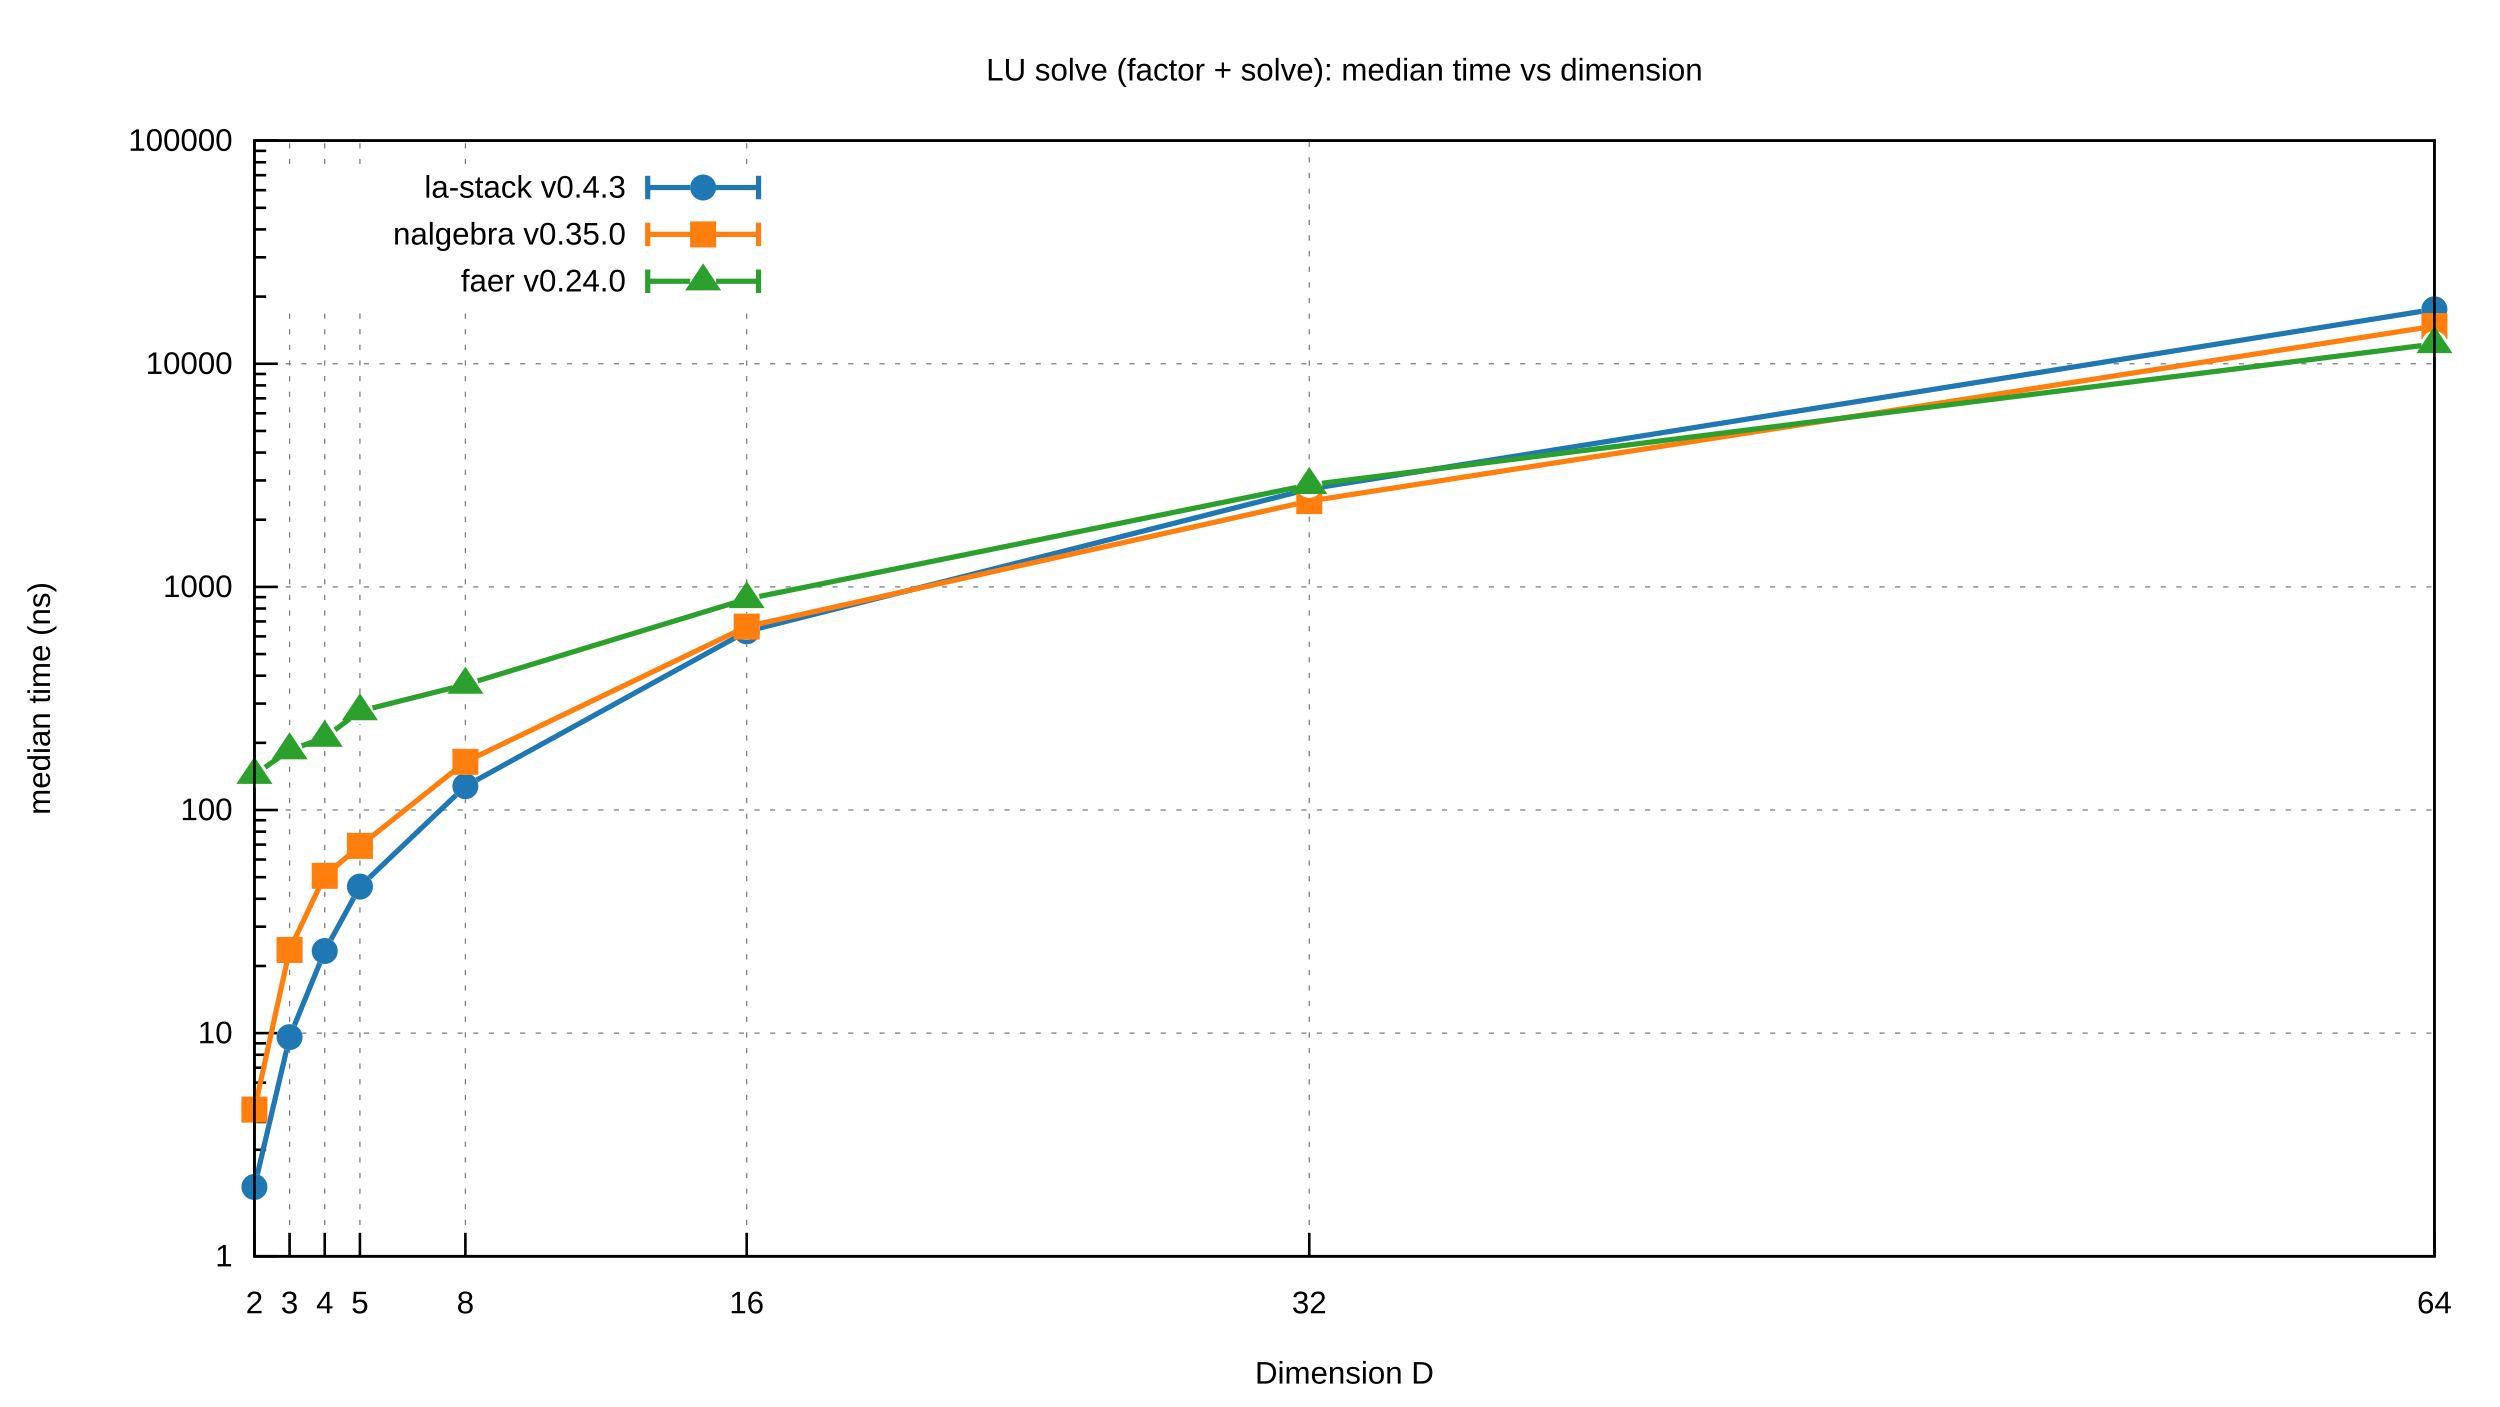
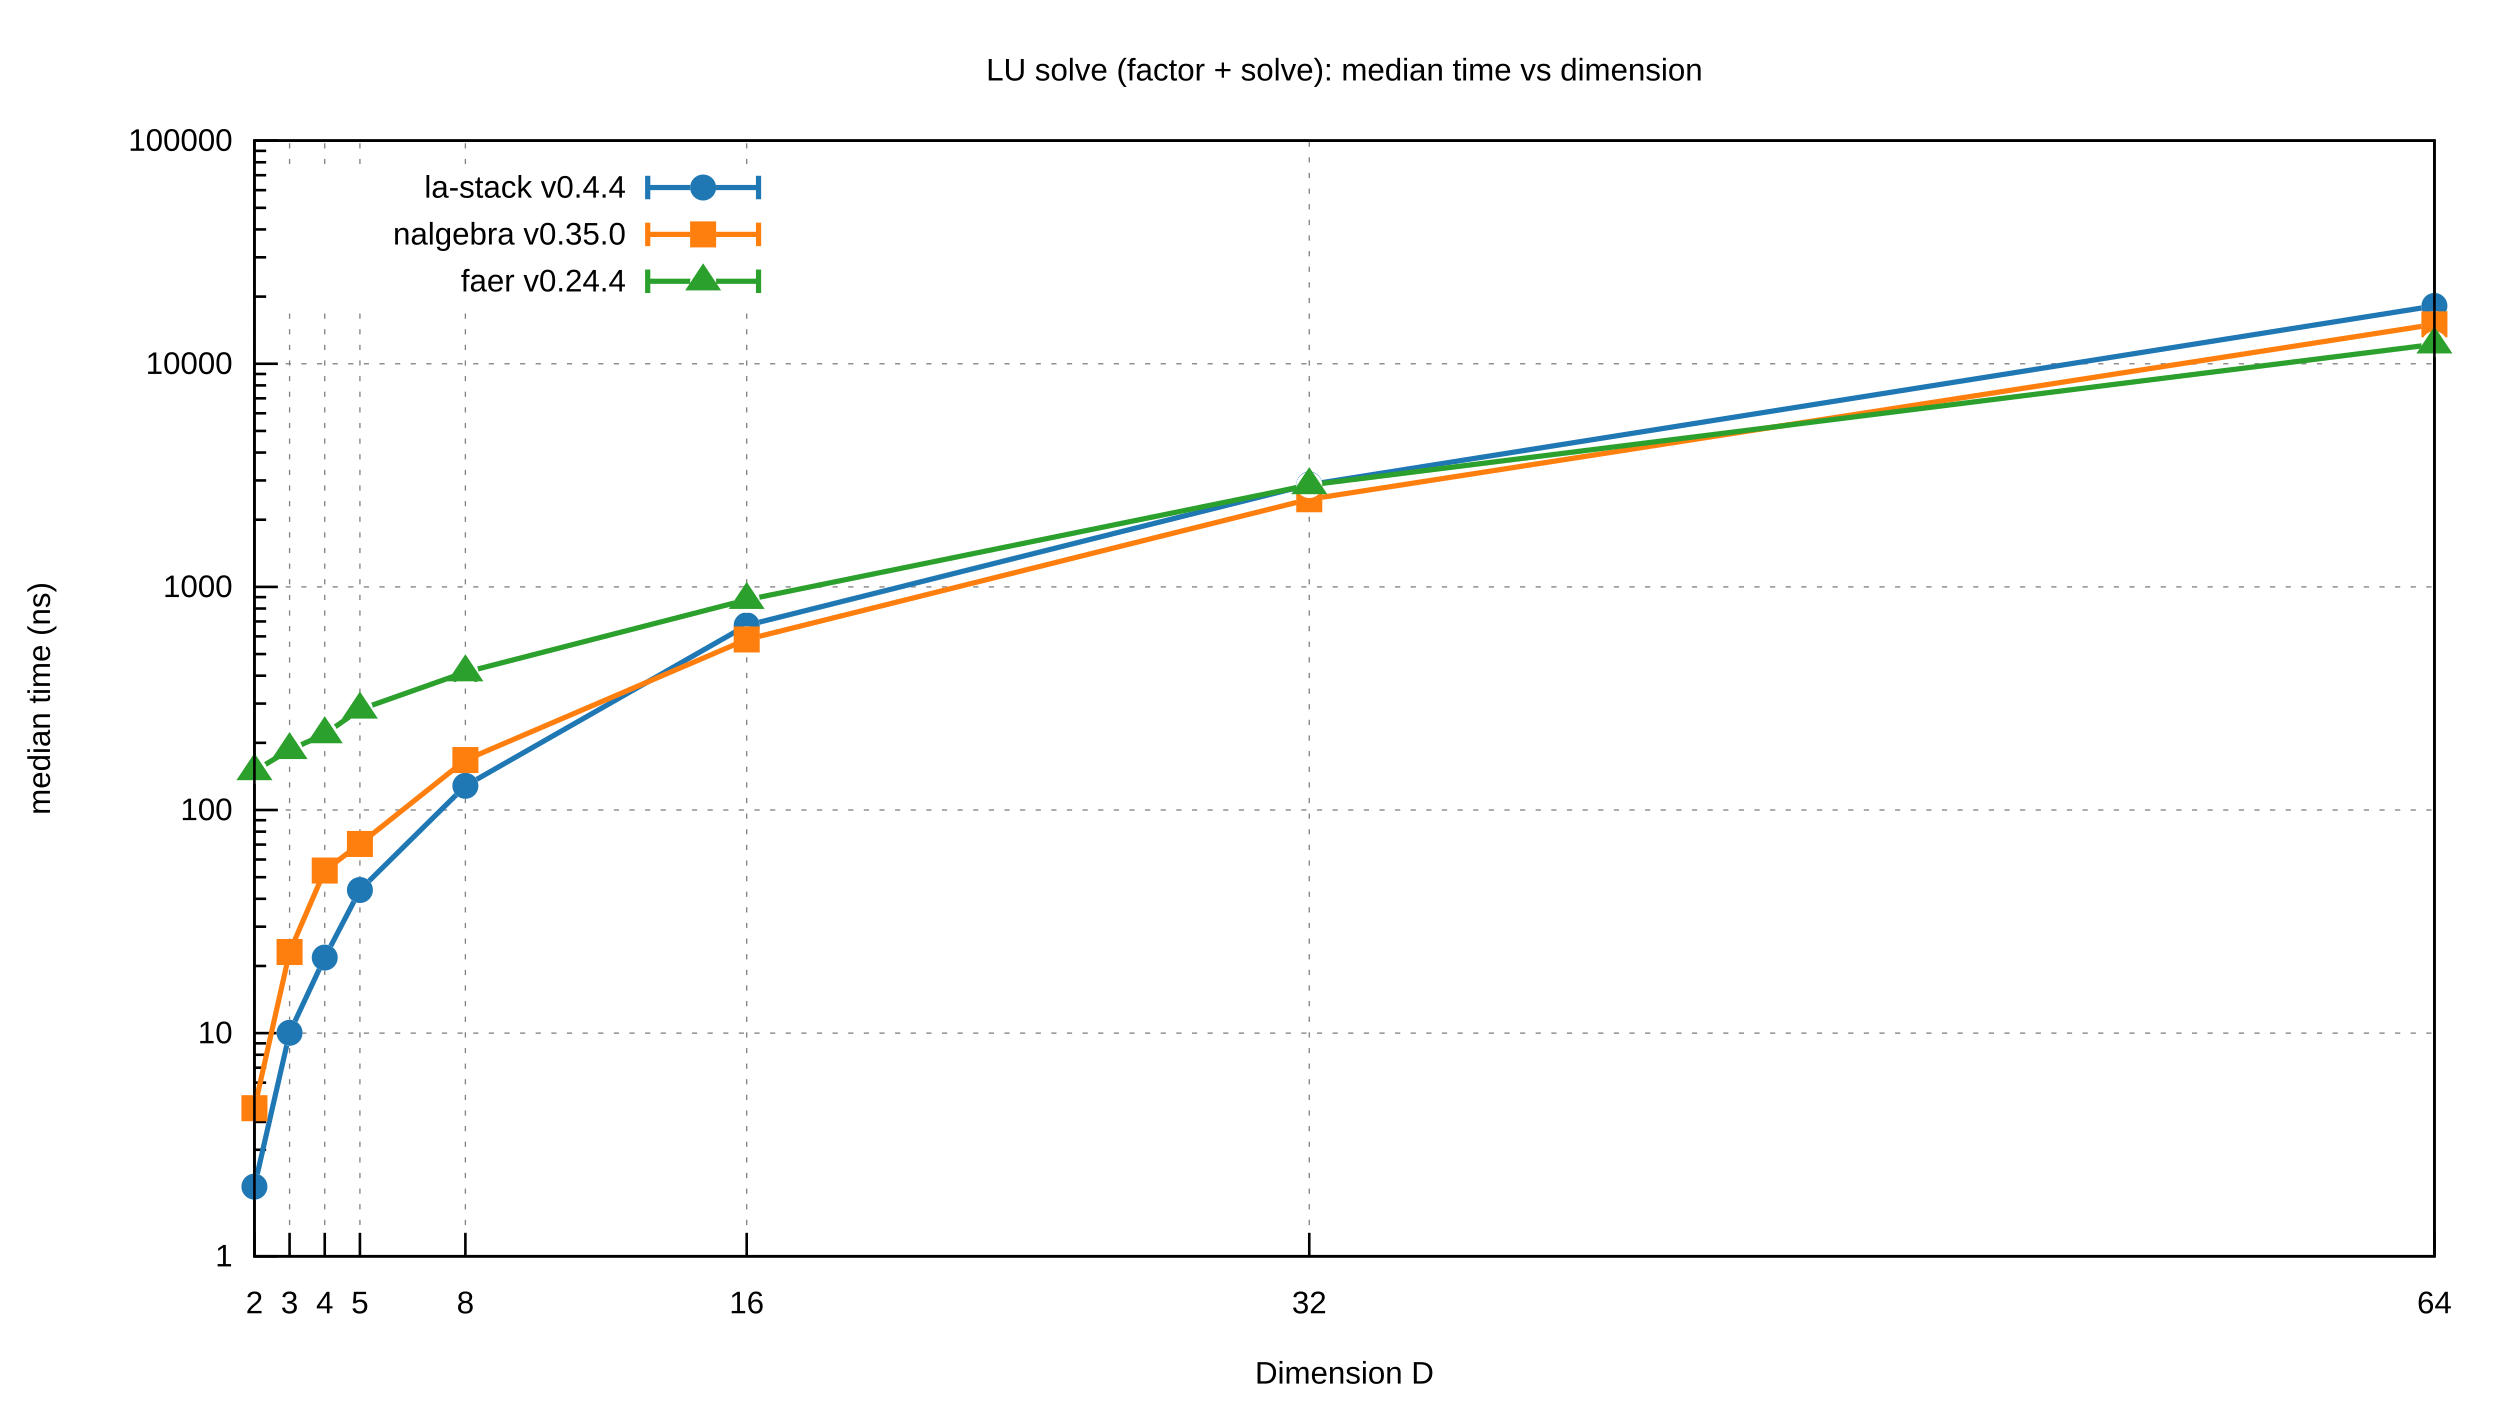
<svg xmlns="http://www.w3.org/2000/svg" xmlns:xlink="http://www.w3.org/1999/xlink" width="960" height="540" viewBox="0 0 960 540">
  <g id="gnuplot_canvas">
    <rect x="0" y="0" width="960" height="540" fill="none" />
    <defs>
      <circle id="gpDot" r="0.5" stroke-width="0.5" stroke="currentColor" />
      <path id="gpPt0" stroke-width="0.222" stroke="currentColor" d="M-1,0 h2 M0,-1 v2" />
      <path id="gpPt1" stroke-width="0.222" stroke="currentColor" d="M-1,-1 L1,1 M1,-1 L-1,1" />
      <path id="gpPt2" stroke-width="0.222" stroke="currentColor" d="M-1,0 L1,0 M0,-1 L0,1 M-1,-1 L1,1 M-1,1 L1,-1" />
      <rect id="gpPt3" stroke-width="0.222" stroke="currentColor" x="-1" y="-1" width="2" height="2" />
      <rect id="gpPt4" stroke-width="0.222" stroke="currentColor" fill="currentColor" x="-1" y="-1" width="2" height="2" />
      <circle id="gpPt5" stroke-width="0.222" stroke="currentColor" cx="0" cy="0" r="1" />
      <use xlink:href="#gpPt5" id="gpPt6" fill="currentColor" stroke="none" />
      <path id="gpPt7" stroke-width="0.222" stroke="currentColor" d="M0,-1.33 L-1.33,0.67 L1.33,0.67 z" />
      <use xlink:href="#gpPt7" id="gpPt8" fill="currentColor" stroke="none" />
      <use xlink:href="#gpPt7" id="gpPt9" stroke="currentColor" transform="rotate(180)" />
      <use xlink:href="#gpPt9" id="gpPt10" fill="currentColor" stroke="none" />
      <use xlink:href="#gpPt3" id="gpPt11" stroke="currentColor" transform="rotate(45)" />
      <use xlink:href="#gpPt11" id="gpPt12" fill="currentColor" stroke="none" />
      <path id="gpPt13" stroke-width="0.222" stroke="currentColor" d="M0,1.330 L1.265,0.411 L0.782,-1.067 L-0.782,-1.076 L-1.265,0.411 z" />
      <use xlink:href="#gpPt13" id="gpPt14" fill="currentColor" stroke="none" />
      <filter id="textbox" filterUnits="objectBoundingBox" x="0" y="0" height="1" width="1">
        <feFlood flood-color="white" flood-opacity="1" result="bgnd" />
        <feComposite in="SourceGraphic" in2="bgnd" operator="atop" />
      </filter>
      <filter id="greybox" filterUnits="objectBoundingBox" x="0" y="0" height="1" width="1">
        <feFlood flood-color="lightgrey" flood-opacity="1" result="grey" />
        <feComposite in="SourceGraphic" in2="grey" operator="atop" />
      </filter>
    </defs>
    <g fill="none" color="white" stroke="currentColor" stroke-width="1.00" stroke-linecap="butt" stroke-linejoin="miter">
</g>
    <g fill="none" color="black" stroke="currentColor" stroke-width="1.00" stroke-linecap="butt" stroke-linejoin="miter">
</g>
    <g fill="none" color="black" stroke="black" stroke-width="0.50" stroke-linecap="butt" stroke-linejoin="miter">
</g>
    <g fill="none" color="gray" stroke="currentColor" stroke-width="0.50" stroke-linecap="butt" stroke-linejoin="miter">
      <path stroke="gray" stroke-dasharray="2,4" class="gridline" d="M97.70,482.40 L934.82,482.40  " />
    </g>
    <g fill="none" color="gray" stroke="gray" stroke-width="1.00" stroke-linecap="butt" stroke-linejoin="miter">
</g>
    <g fill="none" color="black" stroke="currentColor" stroke-width="1.00" stroke-linecap="butt" stroke-linejoin="miter">
      <path stroke="black" d="M97.70,482.40 L106.70,482.40  " />
      <g transform="translate(89.31,486.30)" stroke="none" fill="black" font-family="Arial" font-size="12.00" text-anchor="end">
        <text> 1</text>
      </g>
    </g>
    <g fill="none" color="black" stroke="currentColor" stroke-width="1.00" stroke-linecap="butt" stroke-linejoin="miter">
      <path stroke="black" d="M97.70,456.61 L102.20,456.61 M97.70,441.52 L102.20,441.52 M97.70,430.82 L102.20,430.82 M97.70,422.51 L102.20,422.51   M97.70,415.73 L102.20,415.73 M97.70,409.99 L102.20,409.99 M97.70,405.03 L102.20,405.03 M97.70,400.64 L102.20,400.64    " />
    </g>
    <g fill="none" color="black" stroke="black" stroke-width="0.50" stroke-linecap="butt" stroke-linejoin="miter">
</g>
    <g fill="none" color="gray" stroke="currentColor" stroke-width="0.50" stroke-linecap="butt" stroke-linejoin="miter">
      <path stroke="gray" stroke-dasharray="2,4" class="gridline" d="M97.70,396.72 L934.82,396.72  " />
    </g>
    <g fill="none" color="gray" stroke="gray" stroke-width="1.00" stroke-linecap="butt" stroke-linejoin="miter">
</g>
    <g fill="none" color="black" stroke="currentColor" stroke-width="1.00" stroke-linecap="butt" stroke-linejoin="miter">
      <path stroke="black" d="M97.70,396.72 L106.70,396.72  " />
      <g transform="translate(89.31,400.62)" stroke="none" fill="black" font-family="Arial" font-size="12.00" text-anchor="end">
        <text> 10</text>
      </g>
    </g>
    <g fill="none" color="black" stroke="currentColor" stroke-width="1.00" stroke-linecap="butt" stroke-linejoin="miter">
      <path stroke="black" d="M97.70,370.93 L102.20,370.93 M97.70,355.84 L102.20,355.84 M97.70,345.14 L102.20,345.14 M97.70,336.84 L102.20,336.84   M97.70,330.05 L102.20,330.05 M97.70,324.32 L102.20,324.32 M97.70,319.35 L102.20,319.35 M97.70,314.96 L102.20,314.96    " />
    </g>
    <g fill="none" color="black" stroke="black" stroke-width="0.50" stroke-linecap="butt" stroke-linejoin="miter">
</g>
    <g fill="none" color="gray" stroke="currentColor" stroke-width="0.50" stroke-linecap="butt" stroke-linejoin="miter">
      <path stroke="gray" stroke-dasharray="2,4" class="gridline" d="M97.70,311.04 L934.82,311.04  " />
    </g>
    <g fill="none" color="gray" stroke="gray" stroke-width="1.00" stroke-linecap="butt" stroke-linejoin="miter">
</g>
    <g fill="none" color="black" stroke="currentColor" stroke-width="1.00" stroke-linecap="butt" stroke-linejoin="miter">
      <path stroke="black" d="M97.70,311.04 L106.70,311.04  " />
      <g transform="translate(89.31,314.94)" stroke="none" fill="black" font-family="Arial" font-size="12.00" text-anchor="end">
        <text> 100</text>
      </g>
    </g>
    <g fill="none" color="black" stroke="currentColor" stroke-width="1.00" stroke-linecap="butt" stroke-linejoin="miter">
      <path stroke="black" d="M97.70,285.25 L102.20,285.25 M97.70,270.17 L102.20,270.17 M97.70,259.46 L102.20,259.46 M97.70,251.16 L102.20,251.16   M97.70,244.37 L102.20,244.37 M97.70,238.64 L102.20,238.64 M97.70,233.67 L102.20,233.67 M97.70,229.29 L102.20,229.29    " />
    </g>
    <g fill="none" color="black" stroke="black" stroke-width="0.50" stroke-linecap="butt" stroke-linejoin="miter">
</g>
    <g fill="none" color="gray" stroke="currentColor" stroke-width="0.50" stroke-linecap="butt" stroke-linejoin="miter">
      <path stroke="gray" stroke-dasharray="2,4" class="gridline" d="M97.70,225.37 L934.82,225.37  " />
    </g>
    <g fill="none" color="gray" stroke="gray" stroke-width="1.00" stroke-linecap="butt" stroke-linejoin="miter">
</g>
    <g fill="none" color="black" stroke="currentColor" stroke-width="1.00" stroke-linecap="butt" stroke-linejoin="miter">
      <path stroke="black" d="M97.70,225.37 L106.70,225.37  " />
      <g transform="translate(89.31,229.27)" stroke="none" fill="black" font-family="Arial" font-size="12.00" text-anchor="end">
        <text> 1000</text>
      </g>
    </g>
    <g fill="none" color="black" stroke="currentColor" stroke-width="1.00" stroke-linecap="butt" stroke-linejoin="miter">
      <path stroke="black" d="M97.70,199.57 L102.20,199.57 M97.70,184.49 L102.20,184.49 M97.70,173.78 L102.20,173.78 M97.70,165.48 L102.20,165.48   M97.70,158.70 L102.20,158.70 M97.70,152.96 L102.20,152.96 M97.70,147.99 L102.20,147.99 M97.70,143.61 L102.20,143.61    " />
    </g>
    <g fill="none" color="black" stroke="black" stroke-width="0.50" stroke-linecap="butt" stroke-linejoin="miter">
</g>
    <g fill="none" color="gray" stroke="currentColor" stroke-width="0.50" stroke-linecap="butt" stroke-linejoin="miter">
      <path stroke="gray" stroke-dasharray="2,4" class="gridline" d="M97.70,139.69 L934.82,139.69  " />
    </g>
    <g fill="none" color="gray" stroke="gray" stroke-width="1.00" stroke-linecap="butt" stroke-linejoin="miter">
</g>
    <g fill="none" color="black" stroke="currentColor" stroke-width="1.00" stroke-linecap="butt" stroke-linejoin="miter">
      <path stroke="black" d="M97.70,139.69 L106.70,139.69  " />
      <g transform="translate(89.31,143.59)" stroke="none" fill="black" font-family="Arial" font-size="12.00" text-anchor="end">
        <text> 10000</text>
      </g>
    </g>
    <g fill="none" color="black" stroke="currentColor" stroke-width="1.00" stroke-linecap="butt" stroke-linejoin="miter">
      <path stroke="black" d="M97.70,113.90 L102.20,113.90 M97.70,98.81 L102.20,98.81 M97.70,88.10 L102.20,88.10 M97.70,79.80 L102.20,79.80   M97.70,73.02 L102.20,73.02 M97.70,67.28 L102.20,67.28 M97.70,62.31 L102.20,62.31 M97.70,57.93 L102.20,57.93    " />
    </g>
    <g fill="none" color="black" stroke="black" stroke-width="0.50" stroke-linecap="butt" stroke-linejoin="miter">
</g>
    <g fill="none" color="gray" stroke="currentColor" stroke-width="0.50" stroke-linecap="butt" stroke-linejoin="miter">
      <path stroke="gray" stroke-dasharray="2,4" class="gridline" d="M97.70,54.01 L934.82,54.01  " />
    </g>
    <g fill="none" color="gray" stroke="gray" stroke-width="1.00" stroke-linecap="butt" stroke-linejoin="miter">
</g>
    <g fill="none" color="black" stroke="currentColor" stroke-width="1.00" stroke-linecap="butt" stroke-linejoin="miter">
      <path stroke="black" d="M97.70,54.01 L106.70,54.01  " />
      <g transform="translate(89.31,57.91)" stroke="none" fill="black" font-family="Arial" font-size="12.00" text-anchor="end">
        <text> 100000</text>
      </g>
    </g>
    <g fill="none" color="black" stroke="currentColor" stroke-width="1.00" stroke-linecap="butt" stroke-linejoin="miter">
</g>
    <g fill="none" color="black" stroke="black" stroke-width="0.50" stroke-linecap="butt" stroke-linejoin="miter">
</g>
    <g fill="none" color="gray" stroke="currentColor" stroke-width="0.50" stroke-linecap="butt" stroke-linejoin="miter">
      <path stroke="gray" stroke-dasharray="2,4" class="gridline" d="M97.70,482.40 L97.70,54.01  " />
    </g>
    <g fill="none" color="gray" stroke="gray" stroke-width="1.00" stroke-linecap="butt" stroke-linejoin="miter">
</g>
    <g fill="none" color="black" stroke="currentColor" stroke-width="1.00" stroke-linecap="butt" stroke-linejoin="miter">
      <path stroke="black" d="M97.70,482.40 L97.70,473.40  " />
      <g transform="translate(97.70,504.30)" stroke="none" fill="black" font-family="Arial" font-size="12.00" text-anchor="middle">
        <text> 2</text>
      </g>
    </g>
    <g fill="none" color="black" stroke="currentColor" stroke-width="1.00" stroke-linecap="butt" stroke-linejoin="miter">
</g>
    <g fill="none" color="black" stroke="black" stroke-width="0.50" stroke-linecap="butt" stroke-linejoin="miter">
</g>
    <g fill="none" color="gray" stroke="currentColor" stroke-width="0.50" stroke-linecap="butt" stroke-linejoin="miter">
      <path stroke="gray" stroke-dasharray="2,4" class="gridline" d="M111.20,482.40 L111.20,117.01 M111.20,63.01 L111.20,54.01  " />
    </g>
    <g fill="none" color="gray" stroke="gray" stroke-width="1.00" stroke-linecap="butt" stroke-linejoin="miter">
</g>
    <g fill="none" color="black" stroke="currentColor" stroke-width="1.00" stroke-linecap="butt" stroke-linejoin="miter">
      <path stroke="black" d="M111.20,482.40 L111.20,473.40  " />
      <g transform="translate(111.20,504.30)" stroke="none" fill="black" font-family="Arial" font-size="12.00" text-anchor="middle">
        <text> 3</text>
      </g>
    </g>
    <g fill="none" color="black" stroke="currentColor" stroke-width="1.00" stroke-linecap="butt" stroke-linejoin="miter">
</g>
    <g fill="none" color="black" stroke="black" stroke-width="0.50" stroke-linecap="butt" stroke-linejoin="miter">
</g>
    <g fill="none" color="gray" stroke="currentColor" stroke-width="0.50" stroke-linecap="butt" stroke-linejoin="miter">
      <path stroke="gray" stroke-dasharray="2,4" class="gridline" d="M124.70,482.40 L124.70,117.01 M124.70,63.01 L124.70,54.01  " />
    </g>
    <g fill="none" color="gray" stroke="gray" stroke-width="1.00" stroke-linecap="butt" stroke-linejoin="miter">
</g>
    <g fill="none" color="black" stroke="currentColor" stroke-width="1.00" stroke-linecap="butt" stroke-linejoin="miter">
      <path stroke="black" d="M124.70,482.40 L124.70,473.40  " />
      <g transform="translate(124.70,504.30)" stroke="none" fill="black" font-family="Arial" font-size="12.00" text-anchor="middle">
        <text> 4</text>
      </g>
    </g>
    <g fill="none" color="black" stroke="currentColor" stroke-width="1.00" stroke-linecap="butt" stroke-linejoin="miter">
</g>
    <g fill="none" color="black" stroke="black" stroke-width="0.50" stroke-linecap="butt" stroke-linejoin="miter">
</g>
    <g fill="none" color="gray" stroke="currentColor" stroke-width="0.50" stroke-linecap="butt" stroke-linejoin="miter">
      <path stroke="gray" stroke-dasharray="2,4" class="gridline" d="M138.21,482.40 L138.21,117.01 M138.21,63.01 L138.21,54.01  " />
    </g>
    <g fill="none" color="gray" stroke="gray" stroke-width="1.00" stroke-linecap="butt" stroke-linejoin="miter">
</g>
    <g fill="none" color="black" stroke="currentColor" stroke-width="1.00" stroke-linecap="butt" stroke-linejoin="miter">
      <path stroke="black" d="M138.21,482.40 L138.21,473.40  " />
      <g transform="translate(138.21,504.30)" stroke="none" fill="black" font-family="Arial" font-size="12.00" text-anchor="middle">
        <text> 5</text>
      </g>
    </g>
    <g fill="none" color="black" stroke="currentColor" stroke-width="1.00" stroke-linecap="butt" stroke-linejoin="miter">
</g>
    <g fill="none" color="black" stroke="black" stroke-width="0.50" stroke-linecap="butt" stroke-linejoin="miter">
</g>
    <g fill="none" color="gray" stroke="currentColor" stroke-width="0.50" stroke-linecap="butt" stroke-linejoin="miter">
      <path stroke="gray" stroke-dasharray="2,4" class="gridline" d="M178.71,482.40 L178.71,117.01 M178.71,63.01 L178.71,54.01  " />
    </g>
    <g fill="none" color="gray" stroke="gray" stroke-width="1.00" stroke-linecap="butt" stroke-linejoin="miter">
</g>
    <g fill="none" color="black" stroke="currentColor" stroke-width="1.00" stroke-linecap="butt" stroke-linejoin="miter">
      <path stroke="black" d="M178.71,482.40 L178.71,473.40  " />
      <g transform="translate(178.71,504.30)" stroke="none" fill="black" font-family="Arial" font-size="12.00" text-anchor="middle">
        <text> 8</text>
      </g>
    </g>
    <g fill="none" color="black" stroke="currentColor" stroke-width="1.00" stroke-linecap="butt" stroke-linejoin="miter">
</g>
    <g fill="none" color="black" stroke="black" stroke-width="0.50" stroke-linecap="butt" stroke-linejoin="miter">
</g>
    <g fill="none" color="gray" stroke="currentColor" stroke-width="0.50" stroke-linecap="butt" stroke-linejoin="miter">
      <path stroke="gray" stroke-dasharray="2,4" class="gridline" d="M286.73,482.40 L286.73,117.01 M286.73,63.01 L286.73,54.01  " />
    </g>
    <g fill="none" color="gray" stroke="gray" stroke-width="1.00" stroke-linecap="butt" stroke-linejoin="miter">
</g>
    <g fill="none" color="black" stroke="currentColor" stroke-width="1.00" stroke-linecap="butt" stroke-linejoin="miter">
      <path stroke="black" d="M286.73,482.40 L286.73,473.40  " />
      <g transform="translate(286.73,504.30)" stroke="none" fill="black" font-family="Arial" font-size="12.00" text-anchor="middle">
        <text> 16</text>
      </g>
    </g>
    <g fill="none" color="black" stroke="currentColor" stroke-width="1.00" stroke-linecap="butt" stroke-linejoin="miter">
</g>
    <g fill="none" color="black" stroke="black" stroke-width="0.50" stroke-linecap="butt" stroke-linejoin="miter">
</g>
    <g fill="none" color="gray" stroke="currentColor" stroke-width="0.50" stroke-linecap="butt" stroke-linejoin="miter">
      <path stroke="gray" stroke-dasharray="2,4" class="gridline" d="M502.76,482.40 L502.76,54.01  " />
    </g>
    <g fill="none" color="gray" stroke="gray" stroke-width="1.00" stroke-linecap="butt" stroke-linejoin="miter">
</g>
    <g fill="none" color="black" stroke="currentColor" stroke-width="1.00" stroke-linecap="butt" stroke-linejoin="miter">
      <path stroke="black" d="M502.76,482.40 L502.76,473.40  " />
      <g transform="translate(502.76,504.30)" stroke="none" fill="black" font-family="Arial" font-size="12.00" text-anchor="middle">
        <text> 32</text>
      </g>
    </g>
    <g fill="none" color="black" stroke="currentColor" stroke-width="1.00" stroke-linecap="butt" stroke-linejoin="miter">
</g>
    <g fill="none" color="black" stroke="black" stroke-width="0.50" stroke-linecap="butt" stroke-linejoin="miter">
</g>
    <g fill="none" color="gray" stroke="currentColor" stroke-width="0.50" stroke-linecap="butt" stroke-linejoin="miter">
      <path stroke="gray" stroke-dasharray="2,4" class="gridline" d="M934.82,482.40 L934.82,54.01  " />
    </g>
    <g fill="none" color="gray" stroke="gray" stroke-width="1.00" stroke-linecap="butt" stroke-linejoin="miter">
</g>
    <g fill="none" color="black" stroke="currentColor" stroke-width="1.00" stroke-linecap="butt" stroke-linejoin="miter">
      <path stroke="black" d="M934.82,482.40 L934.82,473.40  " />
      <g transform="translate(934.82,504.30)" stroke="none" fill="black" font-family="Arial" font-size="12.00" text-anchor="middle">
        <text> 64</text>
      </g>
    </g>
    <g fill="none" color="black" stroke="currentColor" stroke-width="1.00" stroke-linecap="butt" stroke-linejoin="miter">
</g>
    <g fill="none" color="black" stroke="currentColor" stroke-width="1.00" stroke-linecap="butt" stroke-linejoin="miter">
      <path stroke="black" d="M97.70,54.01 L97.70,482.40 L934.82,482.40 L934.82,54.01 L97.70,54.01 Z  " />
    </g>
    <g fill="none" color="black" stroke="currentColor" stroke-width="1.00" stroke-linecap="butt" stroke-linejoin="miter">
</g>
    <g id="gnuplot_plot_1" fill="none">
      <g fill="none" color="white" stroke="black" stroke-width="2.00" stroke-linecap="butt" stroke-linejoin="miter">
</g>
      <g fill="none" color="black" stroke="currentColor" stroke-width="2.00" stroke-linecap="butt" stroke-linejoin="miter">
        <g transform="translate(240.33,75.91)" stroke="none" fill="black" font-family="Arial" font-size="12.00" text-anchor="end">
-           <text>la-stack v0.4.3</text>
+           <text>la-stack v0.4.4</text>
        </g>
      </g>
      <g fill="none" color="black" stroke="currentColor" stroke-width="2.00" stroke-linecap="butt" stroke-linejoin="miter">
-         <path stroke="rgb( 31, 119, 180)" d="M248.72,72.01 L291.28,72.01 M248.72,67.51 L248.72,76.51 M291.28,67.51 L291.28,76.51 M97.70,455.80 L111.20,398.26   L124.70,365.19 L138.21,340.45 L178.71,301.90 L286.73,242.44 L502.76,187.78 L934.82,118.77 M97.70,455.82 L97.70,455.76   M97.70,455.82 L102.20,455.82 M97.70,455.76 L102.20,455.76 M111.20,398.28 L111.20,398.19 M106.70,398.28 L115.70,398.28   M106.70,398.19 L115.70,398.19 M124.70,365.34 L124.70,365.01 M120.20,365.34 L129.20,365.34 M120.20,365.01 L129.20,365.01   M138.21,340.48 L138.21,340.38 M133.71,340.48 L142.71,340.48 M133.71,340.38 L142.71,340.38 M178.71,301.95 L178.71,301.87   M174.21,301.95 L183.21,301.95 M174.21,301.87 L183.21,301.87 M286.73,242.52 L286.73,242.32 M282.23,242.52 L291.23,242.52   M282.23,242.32 L291.23,242.32 M502.76,187.94 L502.76,187.65 M498.26,187.94 L507.26,187.94 M498.26,187.65 L507.26,187.65   M934.82,119.12 L934.82,118.51 M930.32,119.12 L934.82,119.12 M930.32,118.51 L934.82,118.51  " />
-       </g>
-       <g fill="none" color="black" stroke="currentColor" stroke-width="2.00" stroke-linecap="butt" stroke-linejoin="miter">
-         <use xlink:href="#gpPt6" transform="translate(97.70,455.80) scale(4.50)" color="white" />
-       </g>
-       <g fill="none" color="black" stroke="currentColor" stroke-width="2.00" stroke-linecap="butt" stroke-linejoin="miter">
-         <use xlink:href="#gpPt6" transform="translate(97.70,455.80) scale(4.50)" color="rgb( 31, 119, 180)" />
-         <use xlink:href="#gpPt6" transform="translate(111.20,398.26) scale(4.50)" color="white" />
-       </g>
-       <g fill="none" color="black" stroke="currentColor" stroke-width="2.00" stroke-linecap="butt" stroke-linejoin="miter">
-         <use xlink:href="#gpPt6" transform="translate(111.20,398.26) scale(4.50)" color="rgb( 31, 119, 180)" />
-         <use xlink:href="#gpPt6" transform="translate(124.70,365.19) scale(4.50)" color="white" />
-       </g>
-       <g fill="none" color="black" stroke="currentColor" stroke-width="2.00" stroke-linecap="butt" stroke-linejoin="miter">
-         <use xlink:href="#gpPt6" transform="translate(124.70,365.19) scale(4.50)" color="rgb( 31, 119, 180)" />
-         <use xlink:href="#gpPt6" transform="translate(138.21,340.45) scale(4.50)" color="white" />
-       </g>
-       <g fill="none" color="black" stroke="currentColor" stroke-width="2.00" stroke-linecap="butt" stroke-linejoin="miter">
-         <use xlink:href="#gpPt6" transform="translate(138.21,340.45) scale(4.50)" color="rgb( 31, 119, 180)" />
-         <use xlink:href="#gpPt6" transform="translate(178.71,301.90) scale(4.50)" color="white" />
-       </g>
-       <g fill="none" color="black" stroke="currentColor" stroke-width="2.00" stroke-linecap="butt" stroke-linejoin="miter">
-         <use xlink:href="#gpPt6" transform="translate(178.71,301.90) scale(4.50)" color="rgb( 31, 119, 180)" />
-         <use xlink:href="#gpPt6" transform="translate(286.73,242.44) scale(4.50)" color="white" />
-       </g>
-       <g fill="none" color="black" stroke="currentColor" stroke-width="2.00" stroke-linecap="butt" stroke-linejoin="miter">
-         <use xlink:href="#gpPt6" transform="translate(286.73,242.44) scale(4.50)" color="rgb( 31, 119, 180)" />
-         <use xlink:href="#gpPt6" transform="translate(502.76,187.78) scale(4.50)" color="white" />
-       </g>
-       <g fill="none" color="black" stroke="currentColor" stroke-width="2.00" stroke-linecap="butt" stroke-linejoin="miter">
-         <use xlink:href="#gpPt6" transform="translate(502.76,187.78) scale(4.50)" color="rgb( 31, 119, 180)" />
-         <use xlink:href="#gpPt6" transform="translate(934.82,118.77) scale(4.50)" color="white" />
-       </g>
-       <g fill="none" color="black" stroke="currentColor" stroke-width="2.00" stroke-linecap="butt" stroke-linejoin="miter">
-         <use xlink:href="#gpPt6" transform="translate(934.82,118.77) scale(4.50)" color="rgb( 31, 119, 180)" />
+         <path stroke="rgb( 31, 119, 180)" d="M248.72,72.01 L291.28,72.01 M248.72,67.51 L248.72,76.51 M291.28,67.51 L291.28,76.51 M97.70,455.67 L111.20,396.60   L124.70,367.71 L138.21,341.77 L178.71,301.76 L286.73,240.12 L502.76,186.09 L934.82,117.48 M97.70,455.68 L97.70,455.66   M97.70,455.68 L102.20,455.68 M97.70,455.66 L102.20,455.66 M111.20,396.67 L111.20,396.57 M106.70,396.67 L115.70,396.67   M106.70,396.57 L115.70,396.57 M124.70,367.74 L124.70,367.65 M120.20,367.74 L129.20,367.74 M120.20,367.65 L129.20,367.65   M138.21,341.82 L138.21,341.73 M133.71,341.82 L142.71,341.82 M133.71,341.73 L142.71,341.73 M178.71,301.81 L178.71,301.73   M174.21,301.81 L183.21,301.81 M174.21,301.73 L183.21,301.73 M286.73,240.31 L286.73,239.99 M282.23,240.31 L291.23,240.31   M282.23,239.99 L291.23,239.99 M502.76,186.21 L502.76,185.96 M498.26,186.21 L507.26,186.21 M498.26,185.96 L507.26,185.96   M934.82,117.72 L934.82,117.34 M930.32,117.72 L934.82,117.72 M930.32,117.34 L934.82,117.34  " />
+       </g>
+       <g fill="none" color="black" stroke="currentColor" stroke-width="2.00" stroke-linecap="butt" stroke-linejoin="miter">
+         <use xlink:href="#gpPt6" transform="translate(97.70,455.67) scale(4.50)" color="white" />
+       </g>
+       <g fill="none" color="black" stroke="currentColor" stroke-width="2.00" stroke-linecap="butt" stroke-linejoin="miter">
+         <use xlink:href="#gpPt6" transform="translate(97.70,455.67) scale(4.50)" color="rgb( 31, 119, 180)" />
+         <use xlink:href="#gpPt6" transform="translate(111.20,396.60) scale(4.50)" color="white" />
+       </g>
+       <g fill="none" color="black" stroke="currentColor" stroke-width="2.00" stroke-linecap="butt" stroke-linejoin="miter">
+         <use xlink:href="#gpPt6" transform="translate(111.20,396.60) scale(4.50)" color="rgb( 31, 119, 180)" />
+         <use xlink:href="#gpPt6" transform="translate(124.70,367.71) scale(4.50)" color="white" />
+       </g>
+       <g fill="none" color="black" stroke="currentColor" stroke-width="2.00" stroke-linecap="butt" stroke-linejoin="miter">
+         <use xlink:href="#gpPt6" transform="translate(124.70,367.71) scale(4.50)" color="rgb( 31, 119, 180)" />
+         <use xlink:href="#gpPt6" transform="translate(138.21,341.77) scale(4.50)" color="white" />
+       </g>
+       <g fill="none" color="black" stroke="currentColor" stroke-width="2.00" stroke-linecap="butt" stroke-linejoin="miter">
+         <use xlink:href="#gpPt6" transform="translate(138.21,341.77) scale(4.50)" color="rgb( 31, 119, 180)" />
+         <use xlink:href="#gpPt6" transform="translate(178.71,301.76) scale(4.50)" color="white" />
+       </g>
+       <g fill="none" color="black" stroke="currentColor" stroke-width="2.00" stroke-linecap="butt" stroke-linejoin="miter">
+         <use xlink:href="#gpPt6" transform="translate(178.71,301.76) scale(4.50)" color="rgb( 31, 119, 180)" />
+         <use xlink:href="#gpPt6" transform="translate(286.73,240.12) scale(4.50)" color="white" />
+       </g>
+       <g fill="none" color="black" stroke="currentColor" stroke-width="2.00" stroke-linecap="butt" stroke-linejoin="miter">
+         <use xlink:href="#gpPt6" transform="translate(286.73,240.12) scale(4.50)" color="rgb( 31, 119, 180)" />
+         <use xlink:href="#gpPt6" transform="translate(502.76,186.09) scale(4.50)" color="white" />
+       </g>
+       <g fill="none" color="black" stroke="currentColor" stroke-width="2.00" stroke-linecap="butt" stroke-linejoin="miter">
+         <use xlink:href="#gpPt6" transform="translate(502.76,186.09) scale(4.50)" color="rgb( 31, 119, 180)" />
+         <use xlink:href="#gpPt6" transform="translate(934.82,117.48) scale(4.50)" color="white" />
+       </g>
+       <g fill="none" color="black" stroke="currentColor" stroke-width="2.00" stroke-linecap="butt" stroke-linejoin="miter">
+         <use xlink:href="#gpPt6" transform="translate(934.82,117.48) scale(4.50)" color="rgb( 31, 119, 180)" />
        <use xlink:href="#gpPt6" transform="translate(270.00,72.01) scale(4.50)" color="white" />
      </g>
      <g fill="none" color="black" stroke="currentColor" stroke-width="2.00" stroke-linecap="butt" stroke-linejoin="miter">
        <use xlink:href="#gpPt6" transform="translate(270.00,72.01) scale(4.50)" color="rgb( 31, 119, 180)" />
      </g>
    </g>
    <g id="gnuplot_plot_2" fill="none">
      <g fill="none" color="black" stroke="currentColor" stroke-width="2.00" stroke-linecap="butt" stroke-linejoin="miter">
        <g transform="translate(240.33,93.91)" stroke="none" fill="black" font-family="Arial" font-size="12.00" text-anchor="end">
          <text>nalgebra v0.35.0</text>
        </g>
      </g>
      <g fill="none" color="black" stroke="currentColor" stroke-width="2.00" stroke-linecap="butt" stroke-linejoin="miter">
-         <path stroke="rgb(255, 127,  14)" d="M248.72,90.01 L291.28,90.01 M248.72,85.51 L248.72,94.51 M291.28,85.51 L291.28,94.51 M97.70,426.09 L111.20,364.77   L124.70,336.31 L138.21,324.82 L178.71,292.54 L286.73,240.61 L502.76,192.41 L934.82,125.23 M97.70,426.11 L97.70,426.06   M97.70,426.11 L102.20,426.11 M97.70,426.06 L102.20,426.06 M111.20,365.42 L111.20,364.31 M106.70,365.42 L115.70,365.42   M106.70,364.31 L115.70,364.31 M124.70,336.38 L124.70,336.21 M120.20,336.38 L129.20,336.38 M120.20,336.21 L129.20,336.21   M138.21,324.90 L138.21,324.73 M133.71,324.90 L142.71,324.90 M133.71,324.73 L142.71,324.73 M178.71,292.64 L178.71,292.43   M174.21,292.64 L183.21,292.64 M174.21,292.43 L183.21,292.43 M286.73,243.82 L286.73,239.49 M282.23,243.82 L291.23,243.82   M282.23,239.49 L291.23,239.49 M502.76,192.44 L502.76,192.39 M498.26,192.44 L507.26,192.44 M498.26,192.39 L507.26,192.39   M934.82,125.27 L934.82,125.20 M930.32,125.27 L934.82,125.27 M930.32,125.20 L934.82,125.20  " />
-       </g>
-       <g fill="none" color="black" stroke="currentColor" stroke-width="2.00" stroke-linecap="butt" stroke-linejoin="miter">
-         <use xlink:href="#gpPt6" transform="translate(97.70,426.09) scale(4.50)" color="white" />
-       </g>
-       <g fill="none" color="black" stroke="currentColor" stroke-width="2.00" stroke-linecap="butt" stroke-linejoin="miter">
-         <use xlink:href="#gpPt4" transform="translate(97.70,426.09) scale(4.50)" color="rgb(255, 127,  14)" />
-         <use xlink:href="#gpPt6" transform="translate(111.20,364.77) scale(4.50)" color="white" />
-       </g>
-       <g fill="none" color="black" stroke="currentColor" stroke-width="2.00" stroke-linecap="butt" stroke-linejoin="miter">
-         <use xlink:href="#gpPt4" transform="translate(111.20,364.77) scale(4.50)" color="rgb(255, 127,  14)" />
-         <use xlink:href="#gpPt6" transform="translate(124.70,336.31) scale(4.50)" color="white" />
-       </g>
-       <g fill="none" color="black" stroke="currentColor" stroke-width="2.00" stroke-linecap="butt" stroke-linejoin="miter">
-         <use xlink:href="#gpPt4" transform="translate(124.70,336.31) scale(4.50)" color="rgb(255, 127,  14)" />
-         <use xlink:href="#gpPt6" transform="translate(138.21,324.82) scale(4.50)" color="white" />
-       </g>
-       <g fill="none" color="black" stroke="currentColor" stroke-width="2.00" stroke-linecap="butt" stroke-linejoin="miter">
-         <use xlink:href="#gpPt4" transform="translate(138.21,324.82) scale(4.50)" color="rgb(255, 127,  14)" />
-         <use xlink:href="#gpPt6" transform="translate(178.71,292.54) scale(4.50)" color="white" />
-       </g>
-       <g fill="none" color="black" stroke="currentColor" stroke-width="2.00" stroke-linecap="butt" stroke-linejoin="miter">
-         <use xlink:href="#gpPt4" transform="translate(178.71,292.54) scale(4.50)" color="rgb(255, 127,  14)" />
-         <use xlink:href="#gpPt6" transform="translate(286.73,240.61) scale(4.50)" color="white" />
-       </g>
-       <g fill="none" color="black" stroke="currentColor" stroke-width="2.00" stroke-linecap="butt" stroke-linejoin="miter">
-         <use xlink:href="#gpPt4" transform="translate(286.73,240.61) scale(4.50)" color="rgb(255, 127,  14)" />
-         <use xlink:href="#gpPt6" transform="translate(502.76,192.41) scale(4.50)" color="white" />
-       </g>
-       <g fill="none" color="black" stroke="currentColor" stroke-width="2.00" stroke-linecap="butt" stroke-linejoin="miter">
-         <use xlink:href="#gpPt4" transform="translate(502.76,192.41) scale(4.50)" color="rgb(255, 127,  14)" />
-         <use xlink:href="#gpPt6" transform="translate(934.82,125.23) scale(4.50)" color="white" />
-       </g>
-       <g fill="none" color="black" stroke="currentColor" stroke-width="2.00" stroke-linecap="butt" stroke-linejoin="miter">
-         <use xlink:href="#gpPt4" transform="translate(934.82,125.23) scale(4.50)" color="rgb(255, 127,  14)" />
+         <path stroke="rgb(255, 127,  14)" d="M248.72,90.01 L291.28,90.01 M248.72,85.51 L248.72,94.51 M291.28,85.51 L291.28,94.51 M97.70,425.55 L111.20,365.58   L124.70,334.29 L138.21,324.08 L178.71,291.85 L286.73,245.55 L502.76,191.71 L934.82,124.55 M97.70,425.71 L97.70,424.98   M97.70,425.71 L102.20,425.71 M97.70,424.98 L102.20,424.98 M111.20,365.65 L111.20,365.53 M106.70,365.65 L115.70,365.65   M106.70,365.53 L115.70,365.53 M124.70,334.43 L124.70,334.26 M120.20,334.43 L129.20,334.43 M120.20,334.26 L129.20,334.26   M138.21,324.10 L138.21,324.07 M133.71,324.10 L142.71,324.10 M133.71,324.07 L142.71,324.07 M178.71,291.92 L178.71,291.75   M174.21,291.92 L183.21,291.92 M174.21,291.75 L183.21,291.75 M286.73,245.57 L286.73,245.54 M282.23,245.57 L291.23,245.57   M282.23,245.54 L291.23,245.54 M502.76,191.79 L502.76,191.64 M498.26,191.79 L507.26,191.79 M498.26,191.64 L507.26,191.64   M934.82,124.58 L934.82,124.46 M930.32,124.58 L934.82,124.58 M930.32,124.46 L934.82,124.46  " />
+       </g>
+       <g fill="none" color="black" stroke="currentColor" stroke-width="2.00" stroke-linecap="butt" stroke-linejoin="miter">
+         <use xlink:href="#gpPt6" transform="translate(97.70,425.55) scale(4.50)" color="white" />
+       </g>
+       <g fill="none" color="black" stroke="currentColor" stroke-width="2.00" stroke-linecap="butt" stroke-linejoin="miter">
+         <use xlink:href="#gpPt4" transform="translate(97.70,425.55) scale(4.50)" color="rgb(255, 127,  14)" />
+         <use xlink:href="#gpPt6" transform="translate(111.20,365.58) scale(4.50)" color="white" />
+       </g>
+       <g fill="none" color="black" stroke="currentColor" stroke-width="2.00" stroke-linecap="butt" stroke-linejoin="miter">
+         <use xlink:href="#gpPt4" transform="translate(111.20,365.58) scale(4.50)" color="rgb(255, 127,  14)" />
+         <use xlink:href="#gpPt6" transform="translate(124.70,334.29) scale(4.50)" color="white" />
+       </g>
+       <g fill="none" color="black" stroke="currentColor" stroke-width="2.00" stroke-linecap="butt" stroke-linejoin="miter">
+         <use xlink:href="#gpPt4" transform="translate(124.70,334.29) scale(4.50)" color="rgb(255, 127,  14)" />
+         <use xlink:href="#gpPt6" transform="translate(138.21,324.08) scale(4.50)" color="white" />
+       </g>
+       <g fill="none" color="black" stroke="currentColor" stroke-width="2.00" stroke-linecap="butt" stroke-linejoin="miter">
+         <use xlink:href="#gpPt4" transform="translate(138.21,324.08) scale(4.50)" color="rgb(255, 127,  14)" />
+         <use xlink:href="#gpPt6" transform="translate(178.71,291.85) scale(4.50)" color="white" />
+       </g>
+       <g fill="none" color="black" stroke="currentColor" stroke-width="2.00" stroke-linecap="butt" stroke-linejoin="miter">
+         <use xlink:href="#gpPt4" transform="translate(178.71,291.85) scale(4.50)" color="rgb(255, 127,  14)" />
+         <use xlink:href="#gpPt6" transform="translate(286.73,245.55) scale(4.50)" color="white" />
+       </g>
+       <g fill="none" color="black" stroke="currentColor" stroke-width="2.00" stroke-linecap="butt" stroke-linejoin="miter">
+         <use xlink:href="#gpPt4" transform="translate(286.73,245.55) scale(4.50)" color="rgb(255, 127,  14)" />
+         <use xlink:href="#gpPt6" transform="translate(502.76,191.71) scale(4.50)" color="white" />
+       </g>
+       <g fill="none" color="black" stroke="currentColor" stroke-width="2.00" stroke-linecap="butt" stroke-linejoin="miter">
+         <use xlink:href="#gpPt4" transform="translate(502.76,191.71) scale(4.50)" color="rgb(255, 127,  14)" />
+         <use xlink:href="#gpPt6" transform="translate(934.82,124.55) scale(4.50)" color="white" />
+       </g>
+       <g fill="none" color="black" stroke="currentColor" stroke-width="2.00" stroke-linecap="butt" stroke-linejoin="miter">
+         <use xlink:href="#gpPt4" transform="translate(934.82,124.55) scale(4.50)" color="rgb(255, 127,  14)" />
        <use xlink:href="#gpPt6" transform="translate(270.00,90.01) scale(4.50)" color="white" />
      </g>
      <g fill="none" color="black" stroke="currentColor" stroke-width="2.00" stroke-linecap="butt" stroke-linejoin="miter">
        <use xlink:href="#gpPt4" transform="translate(270.00,90.01) scale(4.50)" color="rgb(255, 127,  14)" />
      </g>
    </g>
    <g id="gnuplot_plot_3" fill="none">
      <g fill="none" color="black" stroke="currentColor" stroke-width="2.00" stroke-linecap="butt" stroke-linejoin="miter">
        <g transform="translate(240.33,111.91)" stroke="none" fill="black" font-family="Arial" font-size="12.00" text-anchor="end">
-           <text>faer v0.24.0</text>
+           <text>faer v0.24.4</text>
        </g>
      </g>
      <g fill="none" color="black" stroke="currentColor" stroke-width="2.00" stroke-linecap="butt" stroke-linejoin="miter">
-         <path stroke="rgb( 44, 160,  44)" d="M248.72,108.01 L291.28,108.01 M248.72,103.51 L248.72,112.51 M291.28,103.51 L291.28,112.51 M97.70,297.49 L111.20,288.06   L124.70,283.26 L138.21,273.06 L178.71,262.88 L286.73,230.01 L502.76,186.17 L934.82,132.09 M97.70,297.64 L97.70,297.33   M97.70,297.64 L102.20,297.64 M97.70,297.33 L102.20,297.33 M111.20,288.29 L111.20,287.82 M106.70,288.29 L115.70,288.29   M106.70,287.82 L115.70,287.82 M124.70,283.42 L124.70,283.12 M120.20,283.42 L129.20,283.42 M120.20,283.12 L129.20,283.12   M138.21,273.21 L138.21,272.88 M133.71,273.21 L142.71,273.21 M133.71,272.88 L142.71,272.88 M178.71,262.97 L178.71,262.80   M174.21,262.97 L183.21,262.97 M174.21,262.80 L183.21,262.80 M286.73,230.10 L286.73,229.90 M282.23,230.10 L291.23,230.10   M282.23,229.90 L291.23,229.90 M502.76,186.23 L502.76,186.02 M498.26,186.23 L507.26,186.23 M498.26,186.02 L507.26,186.02   M934.82,132.14 L934.82,132.05 M930.32,132.14 L934.82,132.14 M930.32,132.05 L934.82,132.05  " />
-       </g>
-       <g fill="none" color="black" stroke="currentColor" stroke-width="2.00" stroke-linecap="butt" stroke-linejoin="miter">
-         <use xlink:href="#gpPt6" transform="translate(97.70,297.49) scale(4.50)" color="white" />
-       </g>
-       <g fill="none" color="black" stroke="currentColor" stroke-width="2.00" stroke-linecap="butt" stroke-linejoin="miter">
-         <use xlink:href="#gpPt8" transform="translate(97.70,297.49) scale(4.50)" color="rgb( 44, 160,  44)" />
-         <use xlink:href="#gpPt6" transform="translate(111.20,288.06) scale(4.50)" color="white" />
-       </g>
-       <g fill="none" color="black" stroke="currentColor" stroke-width="2.00" stroke-linecap="butt" stroke-linejoin="miter">
-         <use xlink:href="#gpPt8" transform="translate(111.20,288.06) scale(4.50)" color="rgb( 44, 160,  44)" />
-         <use xlink:href="#gpPt6" transform="translate(124.70,283.26) scale(4.50)" color="white" />
-       </g>
-       <g fill="none" color="black" stroke="currentColor" stroke-width="2.00" stroke-linecap="butt" stroke-linejoin="miter">
-         <use xlink:href="#gpPt8" transform="translate(124.70,283.26) scale(4.50)" color="rgb( 44, 160,  44)" />
-         <use xlink:href="#gpPt6" transform="translate(138.21,273.06) scale(4.50)" color="white" />
-       </g>
-       <g fill="none" color="black" stroke="currentColor" stroke-width="2.00" stroke-linecap="butt" stroke-linejoin="miter">
-         <use xlink:href="#gpPt8" transform="translate(138.21,273.06) scale(4.50)" color="rgb( 44, 160,  44)" />
-         <use xlink:href="#gpPt6" transform="translate(178.71,262.88) scale(4.50)" color="white" />
-       </g>
-       <g fill="none" color="black" stroke="currentColor" stroke-width="2.00" stroke-linecap="butt" stroke-linejoin="miter">
-         <use xlink:href="#gpPt8" transform="translate(178.71,262.88) scale(4.50)" color="rgb( 44, 160,  44)" />
-         <use xlink:href="#gpPt6" transform="translate(286.73,230.01) scale(4.50)" color="white" />
-       </g>
-       <g fill="none" color="black" stroke="currentColor" stroke-width="2.00" stroke-linecap="butt" stroke-linejoin="miter">
-         <use xlink:href="#gpPt8" transform="translate(286.73,230.01) scale(4.50)" color="rgb( 44, 160,  44)" />
-         <use xlink:href="#gpPt6" transform="translate(502.76,186.17) scale(4.50)" color="white" />
-       </g>
-       <g fill="none" color="black" stroke="currentColor" stroke-width="2.00" stroke-linecap="butt" stroke-linejoin="miter">
-         <use xlink:href="#gpPt8" transform="translate(502.76,186.17) scale(4.50)" color="rgb( 44, 160,  44)" />
-         <use xlink:href="#gpPt6" transform="translate(934.82,132.09) scale(4.50)" color="white" />
-       </g>
-       <g fill="none" color="black" stroke="currentColor" stroke-width="2.00" stroke-linecap="butt" stroke-linejoin="miter">
-         <use xlink:href="#gpPt8" transform="translate(934.82,132.09) scale(4.50)" color="rgb( 44, 160,  44)" />
+         <path stroke="rgb( 44, 160,  44)" d="M248.72,108.01 L291.28,108.01 M248.72,103.51 L248.72,112.51 M291.28,103.51 L291.28,112.51 M97.70,296.07 L111.20,287.97   L124.70,281.89 L138.21,272.43 L178.71,258.11 L286.73,230.32 L502.76,186.25 L934.82,132.21 M97.70,296.13 L97.70,295.99   M97.70,296.13 L102.20,296.13 M97.70,295.99 L102.20,295.99 M111.20,288.07 L111.20,287.85 M106.70,288.07 L115.70,288.07   M106.70,287.85 L115.70,287.85 M124.70,282.12 L124.70,281.55 M120.20,282.12 L129.20,282.12 M120.20,281.55 L129.20,281.55   M138.21,272.58 L138.21,272.33 M133.71,272.58 L142.71,272.58 M133.71,272.33 L142.71,272.33 M178.71,260.87 L178.71,257.81   M174.21,260.87 L183.21,260.87 M174.21,257.81 L183.21,257.81 M286.73,230.49 L286.73,230.24 M282.23,230.49 L291.23,230.49   M282.23,230.24 L291.23,230.24 M502.76,186.30 L502.76,186.19 M498.26,186.30 L507.26,186.30 M498.26,186.19 L507.26,186.19   M934.82,132.23 L934.82,132.16 M930.32,132.23 L934.82,132.23 M930.32,132.16 L934.82,132.16  " />
+       </g>
+       <g fill="none" color="black" stroke="currentColor" stroke-width="2.00" stroke-linecap="butt" stroke-linejoin="miter">
+         <use xlink:href="#gpPt6" transform="translate(97.70,296.07) scale(4.50)" color="white" />
+       </g>
+       <g fill="none" color="black" stroke="currentColor" stroke-width="2.00" stroke-linecap="butt" stroke-linejoin="miter">
+         <use xlink:href="#gpPt8" transform="translate(97.70,296.07) scale(4.50)" color="rgb( 44, 160,  44)" />
+         <use xlink:href="#gpPt6" transform="translate(111.20,287.97) scale(4.50)" color="white" />
+       </g>
+       <g fill="none" color="black" stroke="currentColor" stroke-width="2.00" stroke-linecap="butt" stroke-linejoin="miter">
+         <use xlink:href="#gpPt8" transform="translate(111.20,287.97) scale(4.50)" color="rgb( 44, 160,  44)" />
+         <use xlink:href="#gpPt6" transform="translate(124.70,281.89) scale(4.50)" color="white" />
+       </g>
+       <g fill="none" color="black" stroke="currentColor" stroke-width="2.00" stroke-linecap="butt" stroke-linejoin="miter">
+         <use xlink:href="#gpPt8" transform="translate(124.70,281.89) scale(4.50)" color="rgb( 44, 160,  44)" />
+         <use xlink:href="#gpPt6" transform="translate(138.21,272.43) scale(4.50)" color="white" />
+       </g>
+       <g fill="none" color="black" stroke="currentColor" stroke-width="2.00" stroke-linecap="butt" stroke-linejoin="miter">
+         <use xlink:href="#gpPt8" transform="translate(138.21,272.43) scale(4.50)" color="rgb( 44, 160,  44)" />
+         <use xlink:href="#gpPt6" transform="translate(178.71,258.11) scale(4.50)" color="white" />
+       </g>
+       <g fill="none" color="black" stroke="currentColor" stroke-width="2.00" stroke-linecap="butt" stroke-linejoin="miter">
+         <use xlink:href="#gpPt8" transform="translate(178.71,258.11) scale(4.50)" color="rgb( 44, 160,  44)" />
+         <use xlink:href="#gpPt6" transform="translate(286.73,230.32) scale(4.50)" color="white" />
+       </g>
+       <g fill="none" color="black" stroke="currentColor" stroke-width="2.00" stroke-linecap="butt" stroke-linejoin="miter">
+         <use xlink:href="#gpPt8" transform="translate(286.73,230.32) scale(4.50)" color="rgb( 44, 160,  44)" />
+         <use xlink:href="#gpPt6" transform="translate(502.76,186.25) scale(4.50)" color="white" />
+       </g>
+       <g fill="none" color="black" stroke="currentColor" stroke-width="2.00" stroke-linecap="butt" stroke-linejoin="miter">
+         <use xlink:href="#gpPt8" transform="translate(502.76,186.25) scale(4.50)" color="rgb( 44, 160,  44)" />
+         <use xlink:href="#gpPt6" transform="translate(934.82,132.21) scale(4.50)" color="white" />
+       </g>
+       <g fill="none" color="black" stroke="currentColor" stroke-width="2.00" stroke-linecap="butt" stroke-linejoin="miter">
+         <use xlink:href="#gpPt8" transform="translate(934.82,132.21) scale(4.50)" color="rgb( 44, 160,  44)" />
        <use xlink:href="#gpPt6" transform="translate(270.00,108.01) scale(4.50)" color="white" />
      </g>
      <g fill="none" color="black" stroke="currentColor" stroke-width="2.00" stroke-linecap="butt" stroke-linejoin="miter">
        <use xlink:href="#gpPt8" transform="translate(270.00,108.01) scale(4.50)" color="rgb( 44, 160,  44)" />
      </g>
    </g>
    <g fill="none" color="black" stroke="currentColor" stroke-width="2.00" stroke-linecap="butt" stroke-linejoin="miter">
</g>
    <g fill="none" color="black" stroke="black" stroke-width="1.00" stroke-linecap="butt" stroke-linejoin="miter">
</g>
    <g fill="none" color="black" stroke="currentColor" stroke-width="1.00" stroke-linecap="butt" stroke-linejoin="miter">
      <path stroke="black" d="M97.70,54.01 L97.70,482.40 L934.82,482.40 L934.82,54.01 L97.70,54.01 Z  " />
      <g transform="translate(19.18,268.21) rotate(270.00)" stroke="none" fill="black" font-family="Arial" font-size="12.00" text-anchor="middle">
        <text>median time (ns)</text>
      </g>
    </g>
    <g fill="none" color="black" stroke="currentColor" stroke-width="1.00" stroke-linecap="butt" stroke-linejoin="miter">
      <g transform="translate(516.26,531.30)" stroke="none" fill="black" font-family="Arial" font-size="12.00" text-anchor="middle">
        <text>Dimension D</text>
      </g>
    </g>
    <g fill="none" color="black" stroke="currentColor" stroke-width="1.00" stroke-linecap="butt" stroke-linejoin="miter">
</g>
    <g fill="none" color="black" stroke="currentColor" stroke-width="1.00" stroke-linecap="butt" stroke-linejoin="miter">
      <g transform="translate(516.26,30.91)" stroke="none" fill="black" font-family="Arial" font-size="12.00" text-anchor="middle">
        <text>LU solve (factor + solve): median time vs dimension</text>
      </g>
    </g>
    <g fill="none" color="black" stroke="currentColor" stroke-width="1.00" stroke-linecap="butt" stroke-linejoin="miter">
</g>
  </g>
</svg>
